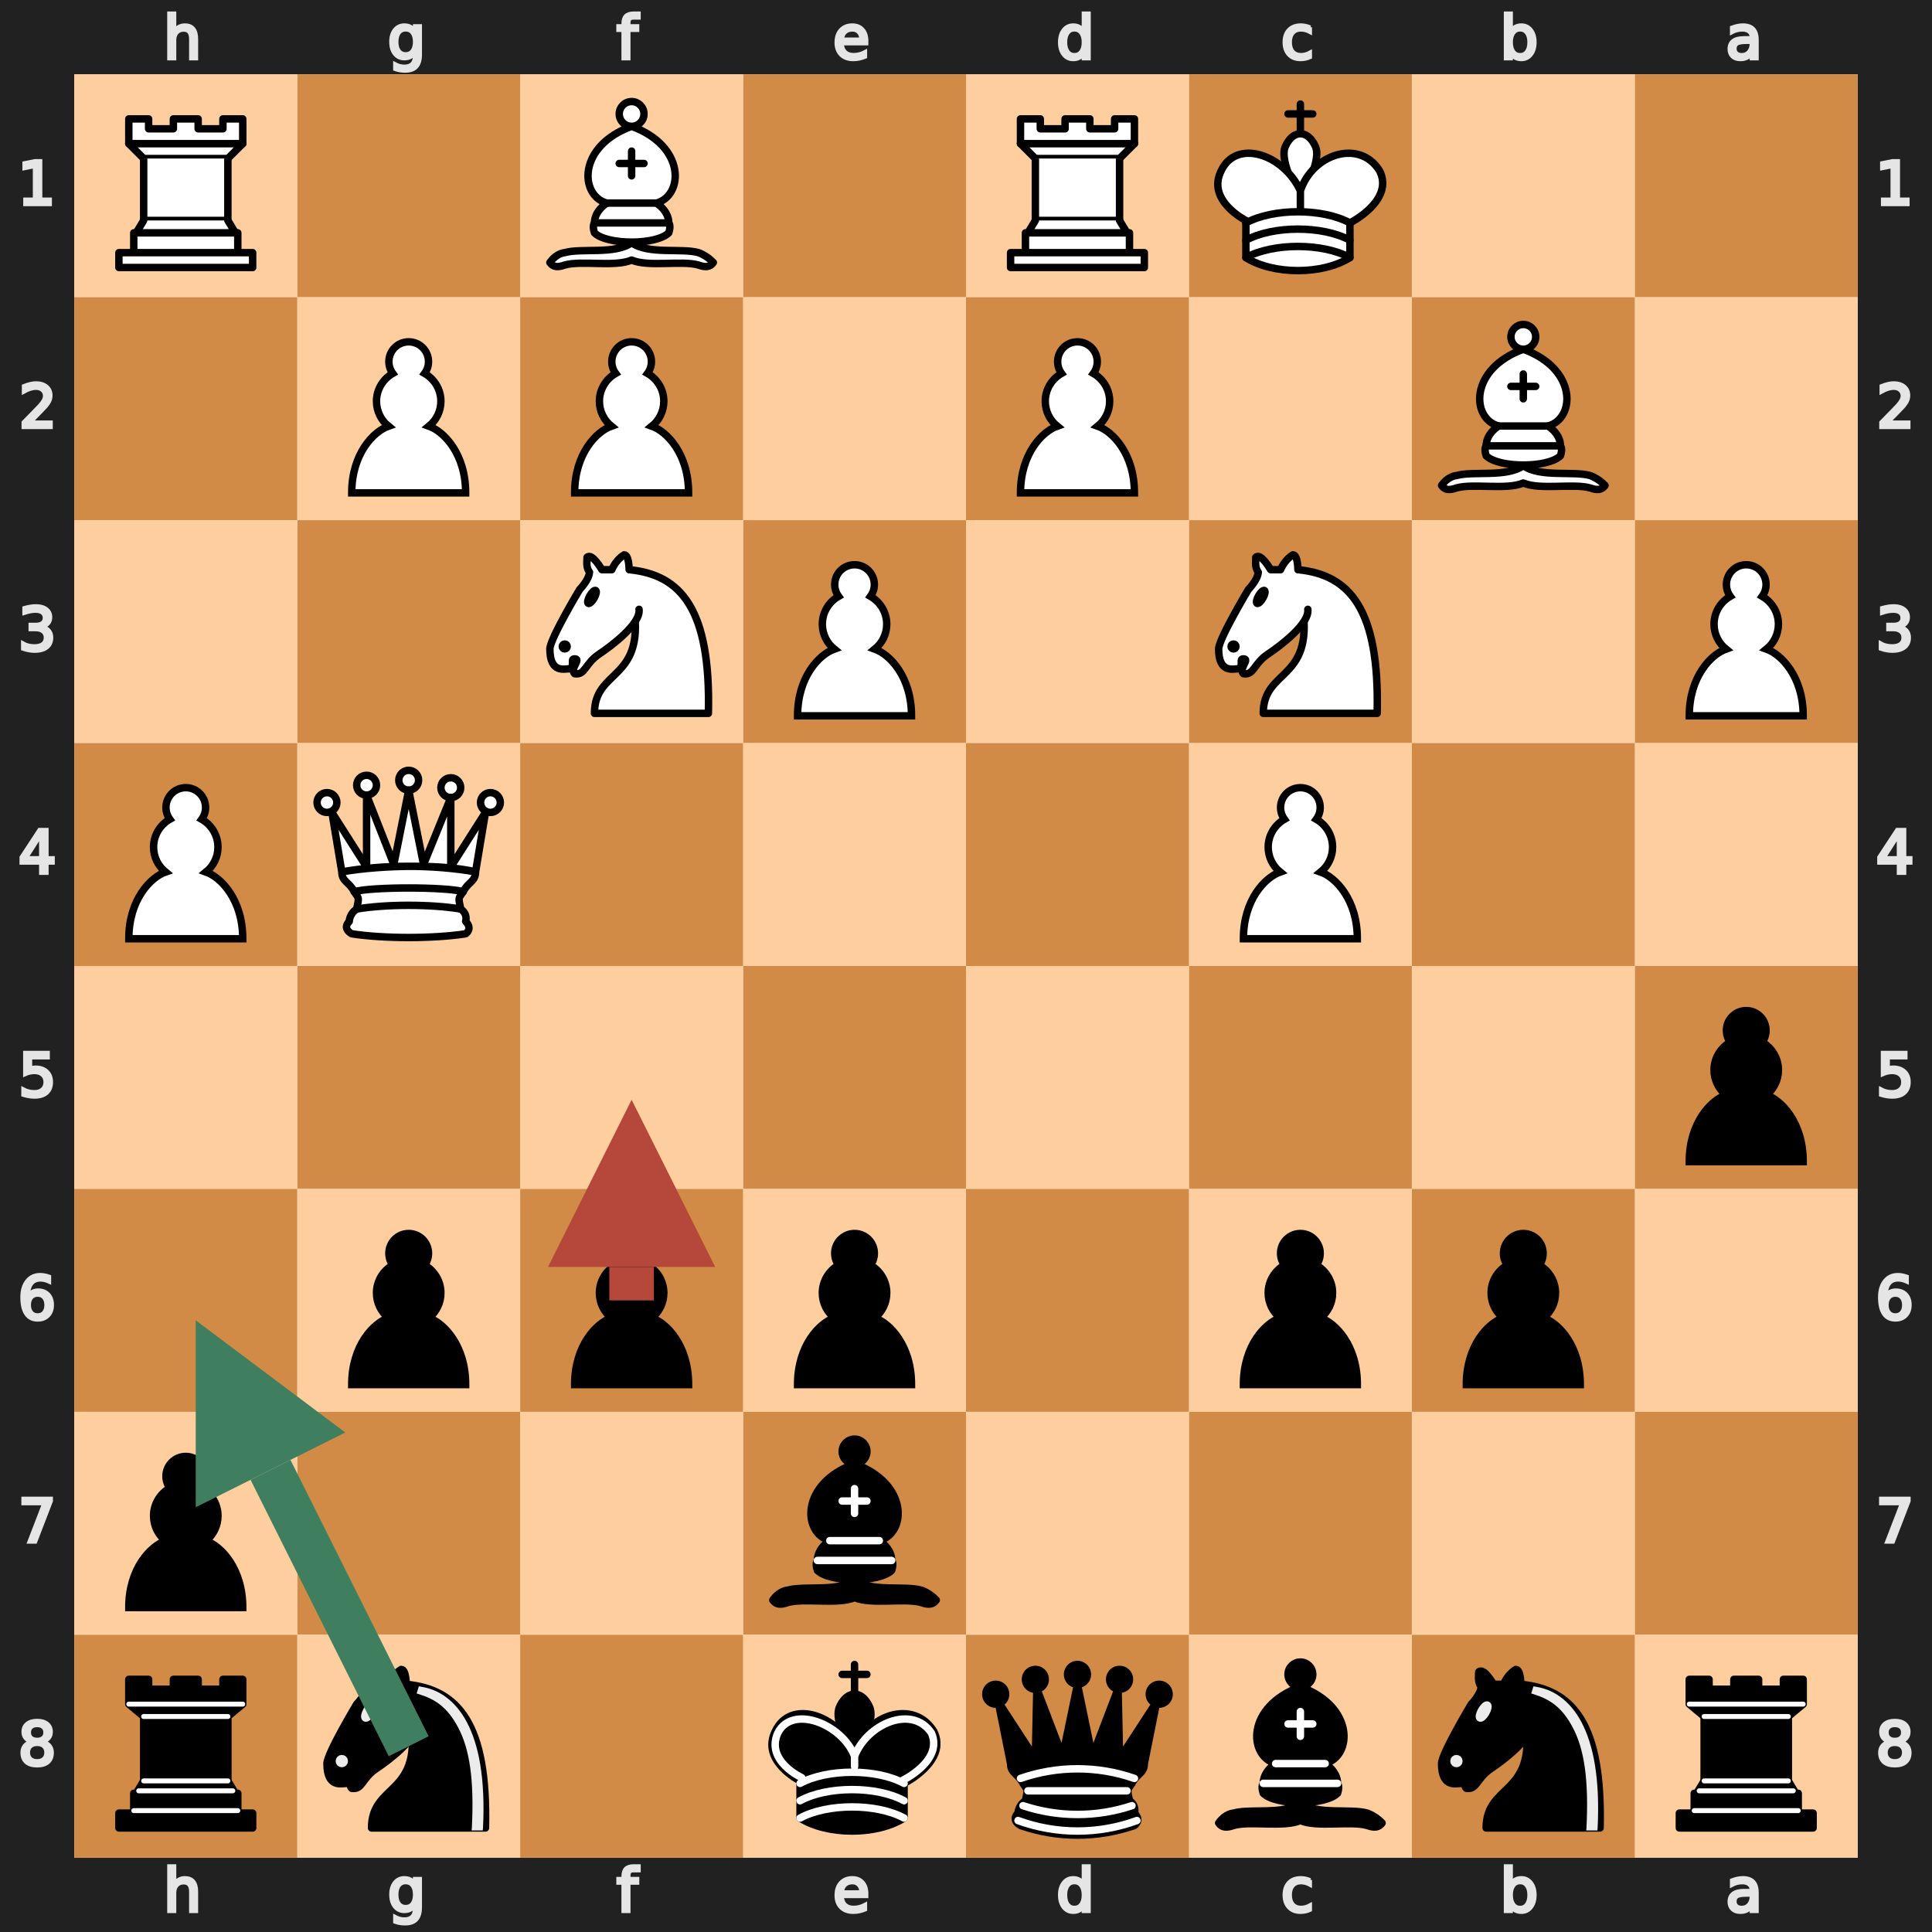
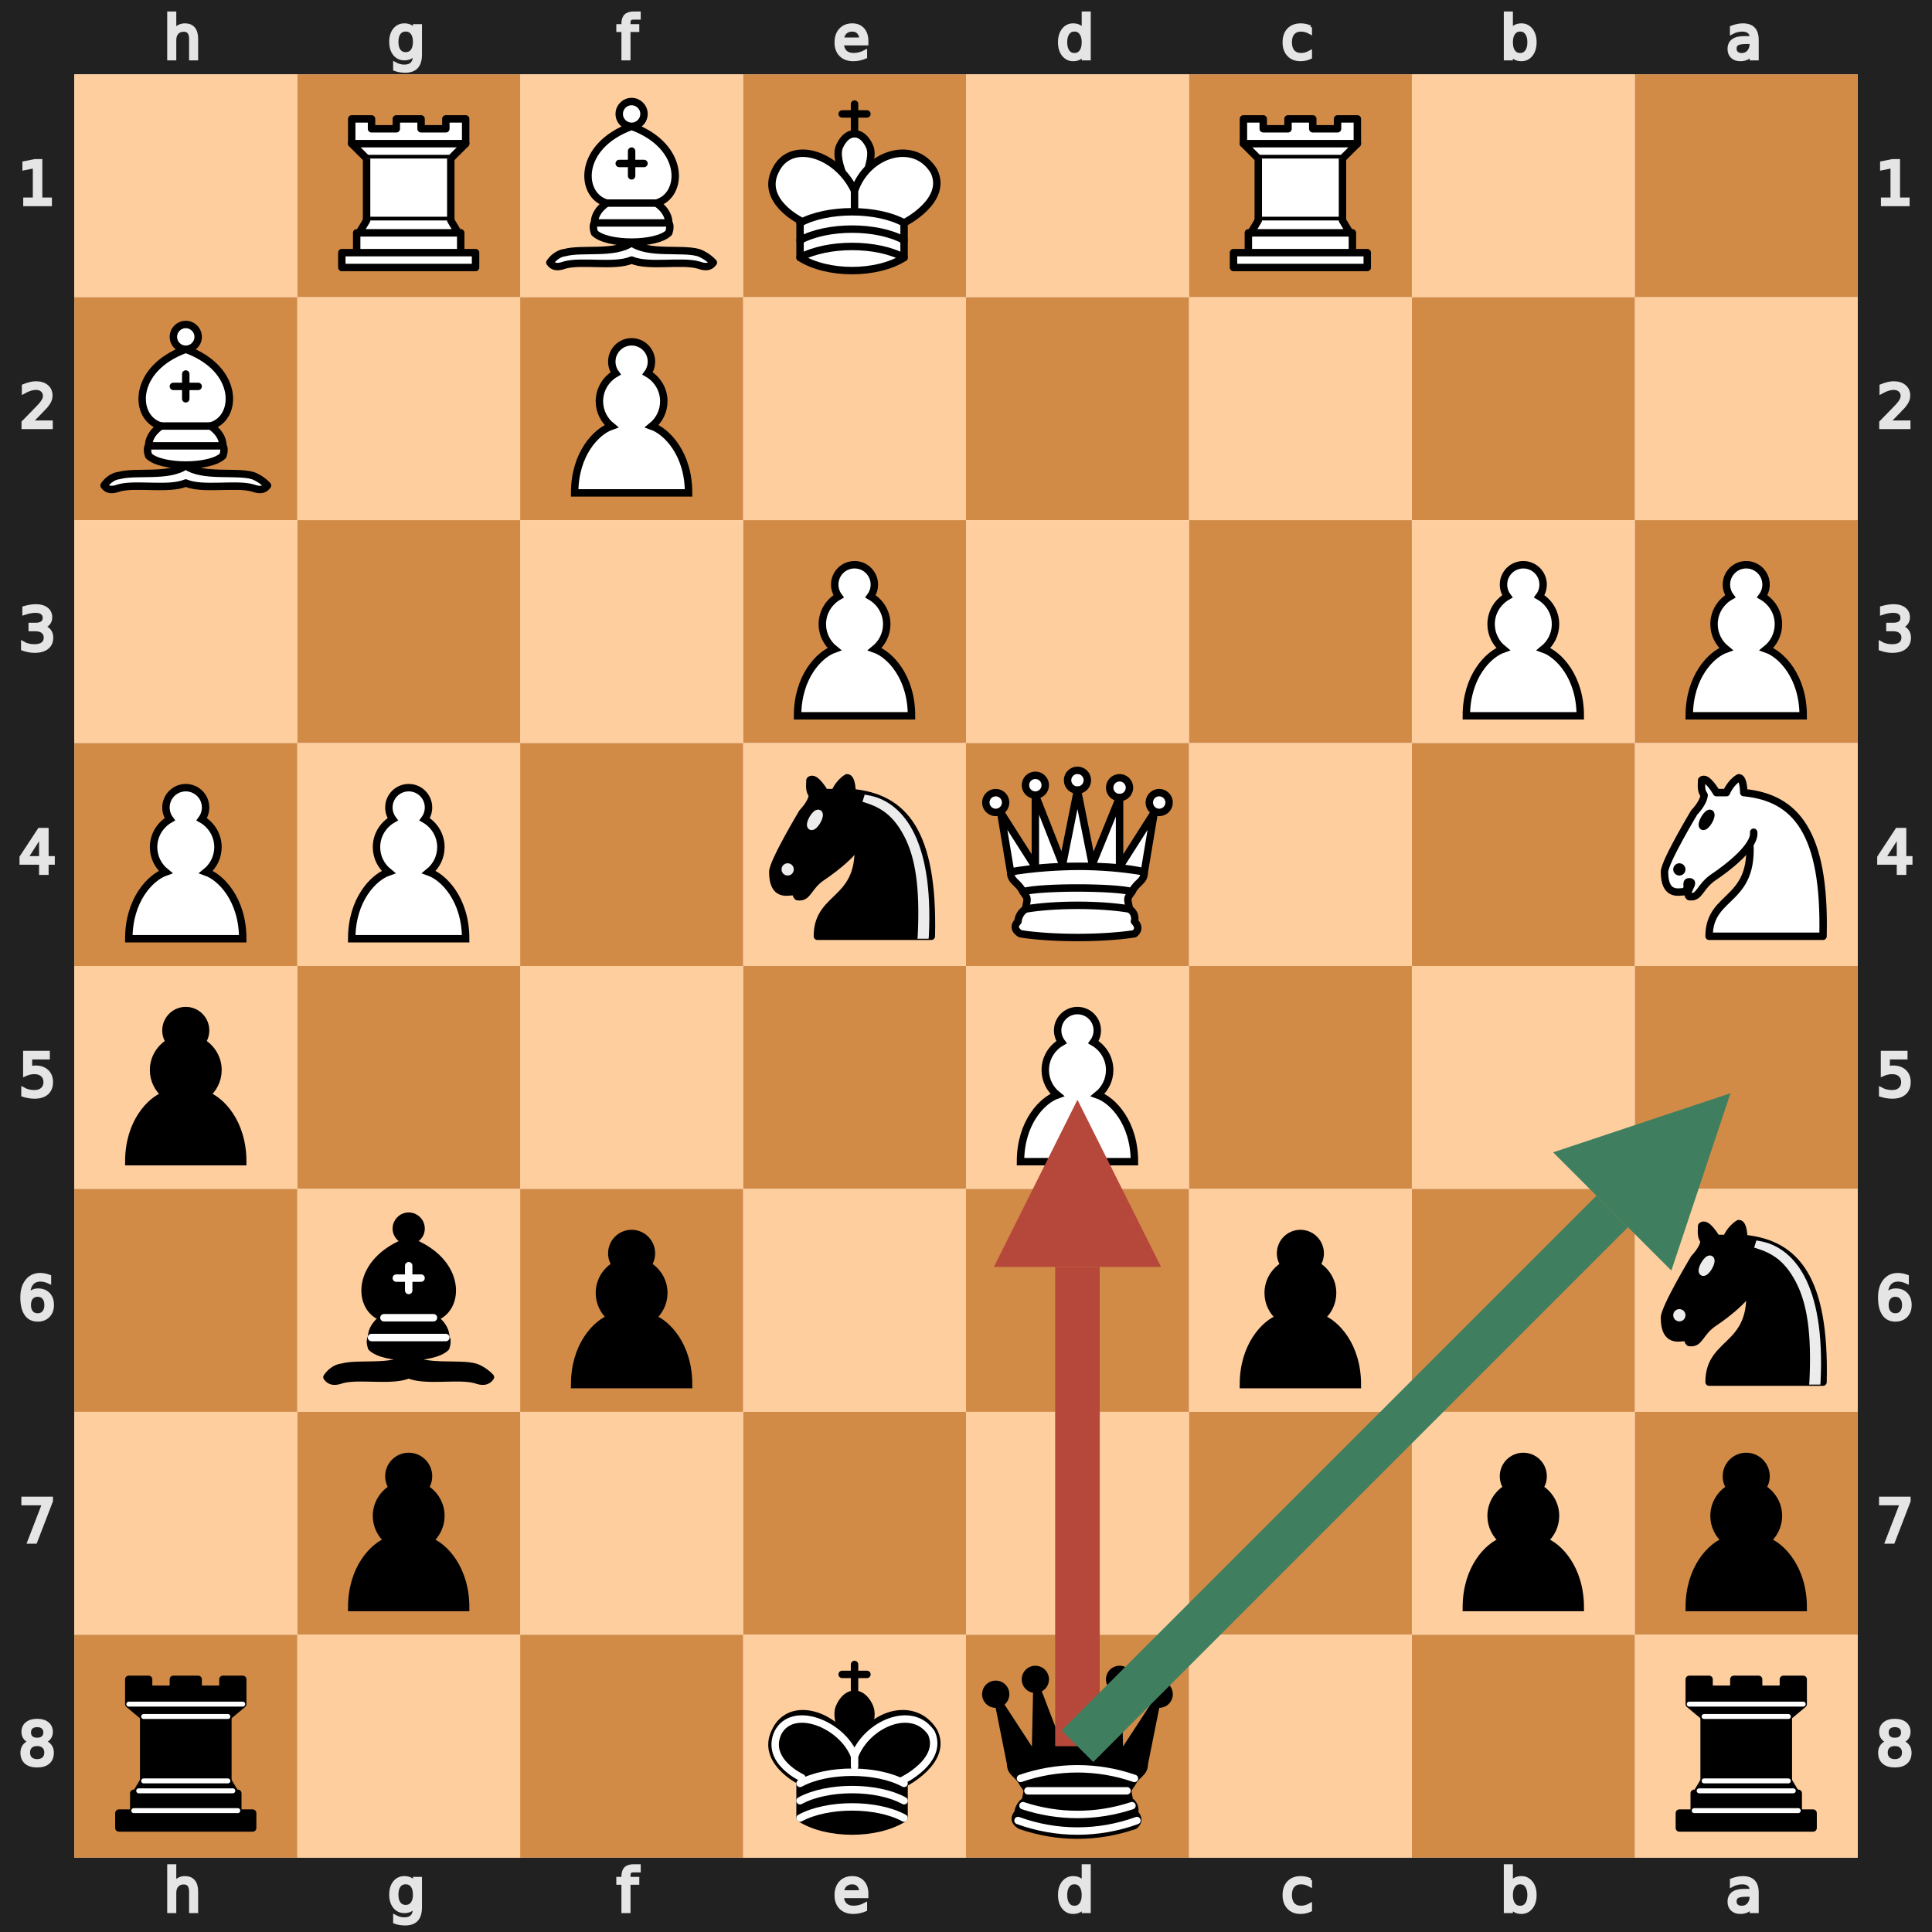
<svg xmlns="http://www.w3.org/2000/svg" xmlns:xlink="http://www.w3.org/1999/xlink" viewBox="0 0 390 390" width="360" height="360">
  <defs>
    <g id="white-pawn" class="white pawn">
      <path d="M22.5 9c-2.21 0-4 1.79-4 4 0 .89.29 1.71.78 2.38C17.33 16.5 16 18.59 16 21c0 2.03.94 3.84 2.41 5.03-3 1.06-7.41 5.55-7.41 13.47h23c0-7.92-4.41-12.41-7.41-13.47 1.47-1.19 2.41-3 2.41-5.03 0-2.41-1.33-4.5-3.28-5.62.49-.67.78-1.49.78-2.38 0-2.21-1.79-4-4-4z" fill="#fff" stroke="#000" stroke-width="1.5" stroke-linecap="round" />
    </g>
    <g id="white-knight" class="white knight" fill="none" fill-rule="evenodd" stroke="#000" stroke-width="1.5" stroke-linecap="round" stroke-linejoin="round">
      <path d="M 22,10 C 32.5,11 38.5,18 38,39 L 15,39 C 15,30 25,32.5 23,18" style="fill:#ffffff; stroke:#000000;" />
      <path d="M 24,18 C 24.38,20.91 18.45,25.37 16,27 C 13,29 13.18,31.34 11,31 C 9.958,30.06 12.41,27.96 11,28 C 10,28 11.19,29.23 10,30 C 9,30 5.997,31 6,26 C 6,24 12,14 12,14 C 12,14 13.89,12.1 14,10.5 C 13.27,9.506 13.5,8.5 13.5,7.5 C 14.5,6.5 16.5,10 16.5,10 L 18.5,10 C 18.5,10 19.28,8.008 21,7 C 22,7 22,10 22,10" style="fill:#ffffff; stroke:#000000;" />
      <path d="M 9.5 25.5 A 0.5 0.5 0 1 1 8.5,25.5 A 0.5 0.5 0 1 1 9.5 25.5 z" style="fill:#000000; stroke:#000000;" />
      <path d="M 15 15.5 A 0.5 1.5 0 1 1 14,15.5 A 0.5 1.5 0 1 1 15 15.5 z" transform="matrix(0.866,0.5,-0.5,0.866,9.693,-5.173)" style="fill:#000000; stroke:#000000;" />
    </g>
    <g id="white-bishop" class="white bishop" fill="none" fill-rule="evenodd" stroke="#000" stroke-width="1.5" stroke-linecap="round" stroke-linejoin="round">
      <g fill="#fff" stroke-linecap="butt">
        <path d="M9 36c3.39-.97 10.11.43 13.5-2 3.39 2.43 10.11 1.03 13.5 2 0 0 1.65.54 3 2-.68.97-1.65.99-3 .5-3.39-.97-10.11.46-13.5-1-3.39 1.46-10.11.03-13.5 1-1.354.49-2.323.47-3-.5 1.354-1.94 3-2 3-2zM15 32c2.5 2.5 12.5 2.5 15 0 .5-1.5 0-2 0-2 0-2.5-2.5-4-2.5-4 5.5-1.5 6-11.5-5-15.5-11 4-10.5 14-5 15.5 0 0-2.5 1.5-2.5 4 0 0-.5.5 0 2zM25 8a2.5 2.5 0 1 1-5 0 2.5 2.5 0 1 1 5 0z" />
      </g>
      <path d="M17.5 26h10M15 30h15m-7.5-14.5v5M20 18h5" stroke-linejoin="miter" />
    </g>
    <g id="white-rook" class="white rook" fill="#fff" fill-rule="evenodd" stroke="#000" stroke-width="1.5" stroke-linecap="round" stroke-linejoin="round">
      <path d="M9 39h27v-3H9v3zM12 36v-4h21v4H12zM11 14V9h4v2h5V9h5v2h5V9h4v5" stroke-linecap="butt" />
      <path d="M34 14l-3 3H14l-3-3" />
      <path d="M31 17v12.5H14V17" stroke-linecap="butt" stroke-linejoin="miter" />
      <path d="M31 29.5l1.5 2.5h-20l1.5-2.5" />
      <path d="M11 14h23" fill="none" stroke-linejoin="miter" />
    </g>
    <g id="white-queen" class="white queen" fill="#fff" fill-rule="evenodd" stroke="#000" stroke-width="1.5" stroke-linecap="round" stroke-linejoin="round">
      <path d="M8 12a2 2 0 1 1-4 0 2 2 0 1 1 4 0zM24.5 7.5a2 2 0 1 1-4 0 2 2 0 1 1 4 0zM41 12a2 2 0 1 1-4 0 2 2 0 1 1 4 0zM16 8.5a2 2 0 1 1-4 0 2 2 0 1 1 4 0zM33 9a2 2 0 1 1-4 0 2 2 0 1 1 4 0z" />
      <path d="M9 26c8.5-1.5 21-1.5 27 0l2-12-7 11V11l-5.5 13.5-3-15-3 15-5.5-14V25L7 14l2 12zM9 26c0 2 1.5 2 2.5 4 1 1.5 1 1 .5 3.5-1.5 1-1.5 2.5-1.5 2.5-1.5 1.5.5 2.5.5 2.5 6.5 1 16.5 1 23 0 0 0 1.5-1 0-2.5 0 0 .5-1.5-1-2.5-.5-2.5-.5-2 .5-3.5 1-2 2.5-2 2.5-4-8.5-1.5-18.5-1.5-27 0z" stroke-linecap="butt" />
      <path d="M11.5 30c3.5-1 18.5-1 22 0M12 33.5c6-1 15-1 21 0" fill="none" />
    </g>
    <g id="white-king" class="white king" fill="none" fill-rule="evenodd" stroke="#000" stroke-width="1.5" stroke-linecap="round" stroke-linejoin="round">
      <path d="M22.5 11.63V6M20 8h5" stroke-linejoin="miter" />
      <path d="M22.5 25s4.5-7.5 3-10.5c0 0-1-2.5-3-2.5s-3 2.5-3 2.5c-1.5 3 3 10.5 3 10.5" fill="#fff" stroke-linecap="butt" stroke-linejoin="miter" />
      <path d="M11.5 37c5.5 3.5 15.5 3.5 21 0v-7s9-4.5 6-10.5c-4-6.5-13.5-3.5-16 4V27v-3.5c-3.5-7.5-13-10.5-16-4-3 6 5 10 5 10V37z" fill="#fff" />
      <path d="M11.5 30c5.5-3 15.5-3 21 0m-21 3.5c5.5-3 15.5-3 21 0m-21 3.5c5.5-3 15.5-3 21 0" />
    </g>
    <g id="black-pawn" class="black pawn">
      <path d="M22.5 9c-2.21 0-4 1.79-4 4 0 .89.29 1.71.78 2.38C17.33 16.5 16 18.59 16 21c0 2.03.94 3.84 2.41 5.03-3 1.06-7.41 5.55-7.41 13.47h23c0-7.92-4.41-12.41-7.41-13.47 1.47-1.19 2.41-3 2.41-5.03 0-2.41-1.33-4.5-3.28-5.62.49-.67.78-1.49.78-2.38 0-2.21-1.79-4-4-4z" fill="#000" stroke="#000" stroke-width="1.5" stroke-linecap="round" />
    </g>
    <g id="black-knight" class="black knight" fill="none" fill-rule="evenodd" stroke="#000" stroke-width="1.5" stroke-linecap="round" stroke-linejoin="round">
      <path d="M 22,10 C 32.5,11 38.5,18 38,39 L 15,39 C 15,30 25,32.5 23,18" style="fill:#000000; stroke:#000000;" />
      <path d="M 24,18 C 24.38,20.91 18.45,25.37 16,27 C 13,29 13.18,31.34 11,31 C 9.958,30.06 12.41,27.96 11,28 C 10,28 11.19,29.23 10,30 C 9,30 5.997,31 6,26 C 6,24 12,14 12,14 C 12,14 13.89,12.1 14,10.5 C 13.27,9.506 13.5,8.5 13.5,7.5 C 14.5,6.5 16.5,10 16.5,10 L 18.5,10 C 18.5,10 19.28,8.008 21,7 C 22,7 22,10 22,10" style="fill:#000000; stroke:#000000;" />
      <path d="M 9.5 25.5 A 0.5 0.5 0 1 1 8.5,25.5 A 0.5 0.5 0 1 1 9.5 25.5 z" style="fill:#ececec; stroke:#ececec;" />
      <path d="M 15 15.5 A 0.5 1.5 0 1 1 14,15.5 A 0.5 1.5 0 1 1 15 15.5 z" transform="matrix(0.866,0.5,-0.5,0.866,9.693,-5.173)" style="fill:#ececec; stroke:#ececec;" />
      <path d="M 24.55,10.4 L 24.1,11.85 L 24.6,12 C 27.75,13 30.25,14.49 32.5,18.75 C 34.75,23.01 35.75,29.06 35.25,39 L 35.2,39.5 L 37.45,39.5 L 37.5,39 C 38,28.94 36.62,22.15 34.25,17.66 C 31.88,13.17 28.46,11.02 25.06,10.5 L 24.55,10.4 z " style="fill:#ececec; stroke:none;" />
    </g>
    <g id="black-bishop" class="black bishop" fill="none" fill-rule="evenodd" stroke="#000" stroke-width="1.5" stroke-linecap="round" stroke-linejoin="round">
      <path d="M9 36c3.39-.97 10.11.43 13.5-2 3.39 2.43 10.11 1.03 13.5 2 0 0 1.65.54 3 2-.68.97-1.65.99-3 .5-3.39-.97-10.11.46-13.5-1-3.39 1.46-10.11.03-13.5 1-1.354.49-2.323.47-3-.5 1.354-1.94 3-2 3-2zm6-4c2.5 2.5 12.5 2.5 15 0 .5-1.5 0-2 0-2 0-2.5-2.5-4-2.5-4 5.5-1.5 6-11.5-5-15.5-11 4-10.5 14-5 15.5 0 0-2.5 1.5-2.5 4 0 0-.5.5 0 2zM25 8a2.5 2.5 0 1 1-5 0 2.5 2.5 0 1 1 5 0z" fill="#000" stroke-linecap="butt" />
      <path d="M17.5 26h10M15 30h15m-7.5-14.5v5M20 18h5" stroke="#fff" stroke-linejoin="miter" />
    </g>
    <g id="black-rook" class="black rook" fill="#000" fill-rule="evenodd" stroke="#000" stroke-width="1.5" stroke-linecap="round" stroke-linejoin="round">
      <path d="M9 39h27v-3H9v3zM12.5 32l1.5-2.5h17l1.5 2.5h-20zM12 36v-4h21v4H12z" stroke-linecap="butt" />
      <path d="M14 29.5v-13h17v13H14z" stroke-linecap="butt" stroke-linejoin="miter" />
      <path d="M14 16.5L11 14h23l-3 2.5H14zM11 14V9h4v2h5V9h5v2h5V9h4v5H11z" stroke-linecap="butt" />
      <path d="M12 35.5h21M13 31.5h19M14 29.5h17M14 16.5h17M11 14h23" fill="none" stroke="#fff" stroke-width="1" stroke-linejoin="miter" />
    </g>
    <g id="black-queen" class="black queen" fill="#000" fill-rule="evenodd" stroke="#000" stroke-width="1.5" stroke-linecap="round" stroke-linejoin="round">
      <g fill="#000" stroke="none">
        <circle cx="6" cy="12" r="2.75" />
        <circle cx="14" cy="9" r="2.75" />
        <circle cx="22.5" cy="8" r="2.75" />
        <circle cx="31" cy="9" r="2.75" />
        <circle cx="39" cy="12" r="2.75" />
      </g>
      <path d="M9 26c8.5-1.5 21-1.5 27 0l2.5-12.5L31 25l-.3-14.1-5.2 13.6-3-14.5-3 14.5-5.2-13.6L14 25 6.5 13.5 9 26zM9 26c0 2 1.5 2 2.5 4 1 1.5 1 1 .5 3.5-1.5 1-1.5 2.5-1.5 2.5-1.5 1.5.5 2.5.5 2.5 6.5 1 16.5 1 23 0 0 0 1.5-1 0-2.5 0 0 .5-1.5-1-2.5-.5-2.5-.5-2 .5-3.5 1-2 2.5-2 2.5-4-8.5-1.5-18.5-1.5-27 0z" stroke-linecap="butt" />
      <path d="M11 38.5a35 35 1 0 0 23 0" fill="none" stroke-linecap="butt" />
      <path d="M11 29a35 35 1 0 1 23 0M12.5 31.5h20M11.5 34.5a35 35 1 0 0 22 0M10.5 37.5a35 35 1 0 0 24 0" fill="none" stroke="#fff" />
    </g>
    <g id="black-king" class="black king" fill="none" fill-rule="evenodd" stroke="#000" stroke-width="1.5" stroke-linecap="round" stroke-linejoin="round">
      <path d="M22.5 11.63V6" stroke-linejoin="miter" />
      <path d="M22.5 25s4.5-7.5 3-10.5c0 0-1-2.5-3-2.5s-3 2.5-3 2.5c-1.5 3 3 10.5 3 10.5" fill="#000" stroke-linecap="butt" stroke-linejoin="miter" />
      <path d="M11.5 37c5.5 3.5 15.5 3.5 21 0v-7s9-4.5 6-10.5c-4-6.5-13.5-3.5-16 4V27v-3.5c-3.5-7.5-13-10.5-16-4-3 6 5 10 5 10V37z" fill="#000" />
      <path d="M20 8h5" stroke-linejoin="miter" />
      <path d="M32 29.5s8.5-4 6.03-9.65C34.15 14 25 18 22.5 24.5l.01 2.1-.01-2.1C20 18 9.906 14 6.997 19.85c-2.497 5.65 4.853 9 4.853 9M11.5 30c5.5-3 15.5-3 21 0m-21 3.5c5.5-3 15.5-3 21 0m-21 3.5c5.5-3 15.5-3 21 0" stroke="#fff" />
    </g>
  </defs>
  <rect x="7.5" y="7.5" width="375" height="375" fill="none" stroke="#212121" stroke-width="15" />
  <g transform="translate(335, 1) scale(0.75, 0.75)" fill="#e5e5e5" stroke="#e5e5e5">
    <path d="M23.328 10.016q-1.742 0-2.414.398-.672.398-.672 1.36 0 .765.5 1.218.508.445 1.375.445 1.196 0 1.914-.843.727-.852.727-2.258v-.32zm2.867-.594v4.992h-1.437v-1.328q-.492.797-1.227 1.18-.734.375-1.797.375-1.343 0-2.14-.75-.79-.758-.79-2.024 0-1.476.985-2.226.992-.75 2.953-.75h2.016V8.75q0-.992-.656-1.531-.649-.547-1.829-.547-.75 0-1.46.18-.711.18-1.368.539V6.062q.79-.304 1.532-.453.742-.156 1.445-.156 1.898 0 2.836.984.937.985.937 2.985z" />
  </g>
  <g transform="translate(335, 375) scale(0.75, 0.75)" fill="#e5e5e5" stroke="#e5e5e5">
    <path d="M23.328 10.016q-1.742 0-2.414.398-.672.398-.672 1.36 0 .765.5 1.218.508.445 1.375.445 1.196 0 1.914-.843.727-.852.727-2.258v-.32zm2.867-.594v4.992h-1.437v-1.328q-.492.797-1.227 1.18-.734.375-1.797.375-1.343 0-2.14-.75-.79-.758-.79-2.024 0-1.476.985-2.226.992-.75 2.953-.75h2.016V8.75q0-.992-.656-1.531-.649-.547-1.829-.547-.75 0-1.46.18-.711.18-1.368.539V6.062q.79-.304 1.532-.453.742-.156 1.445-.156 1.898 0 2.836.984.937.985.937 2.985z" />
  </g>
  <g transform="translate(290, 1) scale(0.75, 0.75)" fill="#e5e5e5" stroke="#e5e5e5">
    <path d="M24.922 10.047q0-1.586-.656-2.485-.649-.906-1.79-.906-1.14 0-1.796.906-.649.899-.649 2.485 0 1.586.649 2.492.656.898 1.797.898 1.14 0 1.789-.898.656-.906.656-2.492zm-4.89-3.055q.452-.781 1.14-1.156.695-.383 1.656-.383 1.594 0 2.586 1.266 1 1.265 1 3.328 0 2.062-1 3.328-.992 1.266-2.586 1.266-.96 0-1.656-.375-.688-.383-1.14-1.164v1.312h-1.446V2.258h1.445z" />
  </g>
  <g transform="translate(290, 375) scale(0.75, 0.75)" fill="#e5e5e5" stroke="#e5e5e5">
    <path d="M24.922 10.047q0-1.586-.656-2.485-.649-.906-1.79-.906-1.14 0-1.796.906-.649.899-.649 2.485 0 1.586.649 2.492.656.898 1.797.898 1.14 0 1.789-.898.656-.906.656-2.492zm-4.89-3.055q.452-.781 1.14-1.156.695-.383 1.656-.383 1.594 0 2.586 1.266 1 1.265 1 3.328 0 2.062-1 3.328-.992 1.266-2.586 1.266-.96 0-1.656-.375-.688-.383-1.14-1.164v1.312h-1.446V2.258h1.445z" />
  </g>
  <g transform="translate(245, 1) scale(0.75, 0.75)" fill="#e5e5e5" stroke="#e5e5e5">
    <path d="M25.96 6v1.344q-.608-.336-1.226-.5-.609-.172-1.234-.172-1.398 0-2.172.89-.773.883-.773 2.485 0 1.601.773 2.492.774.883 2.172.883.625 0 1.234-.164.618-.172 1.227-.508v1.328q-.602.281-1.25.422-.64.14-1.367.14-1.977 0-3.14-1.242-1.165-1.242-1.165-3.351 0-2.14 1.172-3.367 1.18-1.227 3.227-1.227.664 0 1.296.14.633.134 1.227.407z" />
  </g>
  <g transform="translate(245, 375) scale(0.75, 0.75)" fill="#e5e5e5" stroke="#e5e5e5">
    <path d="M25.96 6v1.344q-.608-.336-1.226-.5-.609-.172-1.234-.172-1.398 0-2.172.89-.773.883-.773 2.485 0 1.601.773 2.492.774.883 2.172.883.625 0 1.234-.164.618-.172 1.227-.508v1.328q-.602.281-1.25.422-.64.14-1.367.14-1.977 0-3.14-1.242-1.165-1.242-1.165-3.351 0-2.14 1.172-3.367 1.18-1.227 3.227-1.227.664 0 1.296.14.633.134 1.227.407z" />
  </g>
  <g transform="translate(200, 1) scale(0.75, 0.75)" fill="#e5e5e5" stroke="#e5e5e5">
    <path d="M24.973 6.992V2.258h1.437v12.156h-1.437v-1.312q-.453.78-1.149 1.164-.687.375-1.656.375-1.586 0-2.586-1.266-.992-1.266-.992-3.328 0-2.063.992-3.328 1-1.266 2.586-1.266.969 0 1.656.383.696.375 1.149 1.156zm-4.899 3.055q0 1.586.649 2.492.656.898 1.797.898 1.14 0 1.796-.898.657-.906.657-2.492 0-1.586-.657-2.485-.656-.906-1.796-.906-1.141 0-1.797.906-.649.899-.649 2.485z" />
  </g>
  <g transform="translate(200, 375) scale(0.75, 0.75)" fill="#e5e5e5" stroke="#e5e5e5">
    <path d="M24.973 6.992V2.258h1.437v12.156h-1.437v-1.312q-.453.78-1.149 1.164-.687.375-1.656.375-1.586 0-2.586-1.266-.992-1.266-.992-3.328 0-2.063.992-3.328 1-1.266 2.586-1.266.969 0 1.656.383.696.375 1.149 1.156zm-4.899 3.055q0 1.586.649 2.492.656.898 1.797.898 1.14 0 1.796-.898.657-.906.657-2.492 0-1.586-.657-2.485-.656-.906-1.796-.906-1.141 0-1.797.906-.649.899-.649 2.485z" />
  </g>
  <g transform="translate(155, 1) scale(0.75, 0.75)" fill="#e5e5e5" stroke="#e5e5e5">
    <path d="M26.555 9.68v.703h-6.61q.094 1.484.89 2.265.806.774 2.235.774.828 0 1.602-.203.781-.203 1.547-.61v1.36q-.774.328-1.586.5-.813.172-1.649.172-2.093 0-3.32-1.22-1.219-1.218-1.219-3.296 0-2.148 1.157-3.406 1.164-1.266 3.132-1.266 1.766 0 2.79 1.14 1.03 1.134 1.03 3.087zm-1.438-.422q-.015-1.18-.664-1.883-.64-.703-1.703-.703-1.203 0-1.93.68-.718.68-.828 1.914z" />
  </g>
  <g transform="translate(155, 375) scale(0.75, 0.75)" fill="#e5e5e5" stroke="#e5e5e5">
    <path d="M26.555 9.68v.703h-6.61q.094 1.484.89 2.265.806.774 2.235.774.828 0 1.602-.203.781-.203 1.547-.61v1.36q-.774.328-1.586.5-.813.172-1.649.172-2.093 0-3.32-1.22-1.219-1.218-1.219-3.296 0-2.148 1.157-3.406 1.164-1.266 3.132-1.266 1.766 0 2.79 1.14 1.03 1.134 1.03 3.087zm-1.438-.422q-.015-1.18-.664-1.883-.64-.703-1.703-.703-1.203 0-1.93.68-.718.68-.828 1.914z" />
  </g>
  <g transform="translate(110, 1) scale(0.75, 0.75)" fill="#e5e5e5" stroke="#e5e5e5">
    <path d="M25.285 2.258v1.195H23.91q-.773 0-1.078.313-.297.312-.297 1.125v.773h2.367v1.117h-2.367v7.633H21.09V6.781h-1.375V5.664h1.375v-.61q0-1.46.68-2.124.68-.672 2.156-.672z" />
  </g>
  <g transform="translate(110, 375) scale(0.75, 0.75)" fill="#e5e5e5" stroke="#e5e5e5">
    <path d="M25.285 2.258v1.195H23.91q-.773 0-1.078.313-.297.312-.297 1.125v.773h2.367v1.117h-2.367v7.633H21.09V6.781h-1.375V5.664h1.375v-.61q0-1.46.68-2.124.68-.672 2.156-.672z" />
  </g>
  <g transform="translate(65, 1) scale(0.75, 0.75)" fill="#e5e5e5" stroke="#e5e5e5">
    <path d="M24.973 9.937q0-1.562-.649-2.421-.64-.86-1.804-.86-1.157 0-1.805.86-.64.859-.64 2.421 0 1.555.64 2.415.648.859 1.805.859 1.164 0 1.804-.86.649-.859.649-2.414zm1.437 3.391q0 2.234-.992 3.32-.992 1.094-3.04 1.094-.757 0-1.429-.117-.672-.11-1.304-.344v-1.398q.632.344 1.25.508.617.164 1.257.164 1.414 0 2.118-.743.703-.734.703-2.226v-.711q-.446.773-1.141 1.156-.695.383-1.664.383-1.61 0-2.594-1.227-.984-1.226-.984-3.25 0-2.03.984-3.257.985-1.227 2.594-1.227.969 0 1.664.383t1.14 1.156V5.664h1.438z" />
  </g>
  <g transform="translate(65, 375) scale(0.75, 0.75)" fill="#e5e5e5" stroke="#e5e5e5">
    <path d="M24.973 9.937q0-1.562-.649-2.421-.64-.86-1.804-.86-1.157 0-1.805.86-.64.859-.64 2.421 0 1.555.64 2.415.648.859 1.805.859 1.164 0 1.804-.86.649-.859.649-2.414zm1.437 3.391q0 2.234-.992 3.32-.992 1.094-3.04 1.094-.757 0-1.429-.117-.672-.11-1.304-.344v-1.398q.632.344 1.25.508.617.164 1.257.164 1.414 0 2.118-.743.703-.734.703-2.226v-.711q-.446.773-1.141 1.156-.695.383-1.664.383-1.61 0-2.594-1.227-.984-1.226-.984-3.25 0-2.03.984-3.257.985-1.227 2.594-1.227.969 0 1.664.383t1.14 1.156V5.664h1.438z" />
  </g>
  <g transform="translate(20, 1) scale(0.75, 0.75)" fill="#e5e5e5" stroke="#e5e5e5">
    <path d="M26.164 9.133v5.281h-1.437V9.18q0-1.243-.485-1.86-.484-.617-1.453-.617-1.164 0-1.836.742-.672.742-.672 2.024v4.945h-1.445V2.258h1.445v4.765q.516-.789 1.211-1.18.703-.39 1.617-.39 1.508 0 2.282.938.773.93.773 2.742z" />
  </g>
  <g transform="translate(20, 375) scale(0.75, 0.75)" fill="#e5e5e5" stroke="#e5e5e5">
    <path d="M26.164 9.133v5.281h-1.437V9.18q0-1.243-.485-1.86-.484-.617-1.453-.617-1.164 0-1.836.742-.672.742-.672 2.024v4.945h-1.445V2.258h1.445v4.765q.516-.789 1.211-1.18.703-.39 1.617-.39 1.508 0 2.282.938.773.93.773 2.742z" />
  </g>
  <g transform="translate(0, 20) scale(0.75, 0.75)" fill="#e5e5e5" stroke="#e5e5e5">
    <path d="M6.754 26.996h2.578v-8.898l-2.805.562v-1.437l2.79-.563h1.578v10.336h2.578v1.328h-6.72z" />
  </g>
  <g transform="translate(375, 20) scale(0.75, 0.75)" fill="#e5e5e5" stroke="#e5e5e5">
    <path d="M6.754 26.996h2.578v-8.898l-2.805.562v-1.437l2.79-.563h1.578v10.336h2.578v1.328h-6.72z" />
  </g>
  <g transform="translate(0, 65) scale(0.75, 0.75)" fill="#e5e5e5" stroke="#e5e5e5">
    <path d="M8.195 26.996h5.508v1.328H6.297v-1.328q.898-.93 2.445-2.492 1.555-1.57 1.953-2.024.758-.851 1.055-1.437.305-.594.305-1.164 0-.93-.657-1.516-.648-.586-1.695-.586-.742 0-1.57.258-.82.258-1.758.781v-1.593q.953-.383 1.781-.578.828-.196 1.516-.196 1.812 0 2.89.906 1.079.907 1.079 2.422 0 .72-.274 1.368-.265.64-.976 1.515-.196.227-1.243 1.313-1.046 1.078-2.953 3.023z" />
  </g>
  <g transform="translate(375, 65) scale(0.75, 0.75)" fill="#e5e5e5" stroke="#e5e5e5">
    <path d="M8.195 26.996h5.508v1.328H6.297v-1.328q.898-.93 2.445-2.492 1.555-1.57 1.953-2.024.758-.851 1.055-1.437.305-.594.305-1.164 0-.93-.657-1.516-.648-.586-1.695-.586-.742 0-1.57.258-.82.258-1.758.781v-1.593q.953-.383 1.781-.578.828-.196 1.516-.196 1.812 0 2.89.906 1.079.907 1.079 2.422 0 .72-.274 1.368-.265.64-.976 1.515-.196.227-1.243 1.313-1.046 1.078-2.953 3.023z" />
  </g>
  <g transform="translate(0, 110) scale(0.75, 0.75)" fill="#e5e5e5" stroke="#e5e5e5">
    <path d="M11.434 22.035q1.132.242 1.765 1.008.64.766.64 1.89 0 1.727-1.187 2.672-1.187.946-3.375.946-.734 0-1.515-.149-.774-.14-1.602-.43V26.45q.656.383 1.438.578.78.196 1.632.196 1.485 0 2.258-.586.782-.586.782-1.703 0-1.032-.727-1.61-.719-.586-2.008-.586h-1.36v-1.297h1.423q1.164 0 1.78-.46.618-.47.618-1.344 0-.899-.64-1.375-.633-.485-1.82-.485-.65 0-1.391.141-.743.14-1.633.437V16.95q.898-.25 1.68-.375.788-.125 1.484-.125 1.797 0 2.844.82 1.046.813 1.046 2.204 0 .968-.554 1.64-.555.664-1.578.922z" />
  </g>
  <g transform="translate(375, 110) scale(0.75, 0.75)" fill="#e5e5e5" stroke="#e5e5e5">
    <path d="M11.434 22.035q1.132.242 1.765 1.008.64.766.64 1.89 0 1.727-1.187 2.672-1.187.946-3.375.946-.734 0-1.515-.149-.774-.14-1.602-.43V26.45q.656.383 1.438.578.78.196 1.632.196 1.485 0 2.258-.586.782-.586.782-1.703 0-1.032-.727-1.61-.719-.586-2.008-.586h-1.36v-1.297h1.423q1.164 0 1.78-.46.618-.47.618-1.344 0-.899-.64-1.375-.633-.485-1.82-.485-.65 0-1.391.141-.743.14-1.633.437V16.95q.898-.25 1.68-.375.788-.125 1.484-.125 1.797 0 2.844.82 1.046.813 1.046 2.204 0 .968-.554 1.64-.555.664-1.578.922z" />
  </g>
  <g transform="translate(0, 155) scale(0.75, 0.75)" fill="#e5e5e5" stroke="#e5e5e5">
    <path d="M11.016 18.035L7.03 24.262h3.985zm-.414-1.375h1.984v7.602h1.664v1.312h-1.664v2.75h-1.57v-2.75H5.75v-1.523z" />
  </g>
  <g transform="translate(375, 155) scale(0.75, 0.75)" fill="#e5e5e5" stroke="#e5e5e5">
    <path d="M11.016 18.035L7.03 24.262h3.985zm-.414-1.375h1.984v7.602h1.664v1.312h-1.664v2.75h-1.57v-2.75H5.75v-1.523z" />
  </g>
  <g transform="translate(0, 200) scale(0.75, 0.75)" fill="#e5e5e5" stroke="#e5e5e5">
    <path d="M6.719 16.66h6.195v1.328h-4.75v2.86q.344-.118.688-.172.343-.063.687-.063 1.953 0 3.094 1.07 1.14 1.07 1.14 2.899 0 1.883-1.171 2.93-1.172 1.039-3.305 1.039-.735 0-1.5-.125-.758-.125-1.57-.375v-1.586q.703.383 1.453.57.75.188 1.586.188 1.351 0 2.14-.711.79-.711.79-1.93 0-1.219-.79-1.93-.789-.71-2.14-.71-.633 0-1.266.14-.625.14-1.281.438z" />
  </g>
  <g transform="translate(375, 200) scale(0.75, 0.75)" fill="#e5e5e5" stroke="#e5e5e5">
    <path d="M6.719 16.66h6.195v1.328h-4.75v2.86q.344-.118.688-.172.343-.063.687-.063 1.953 0 3.094 1.07 1.14 1.07 1.14 2.899 0 1.883-1.171 2.93-1.172 1.039-3.305 1.039-.735 0-1.5-.125-.758-.125-1.57-.375v-1.586q.703.383 1.453.57.75.188 1.586.188 1.351 0 2.14-.711.79-.711.79-1.93 0-1.219-.79-1.93-.789-.71-2.14-.71-.633 0-1.266.14-.625.14-1.281.438z" />
  </g>
  <g transform="translate(0, 245) scale(0.75, 0.75)" fill="#e5e5e5" stroke="#e5e5e5">
    <path d="M10.137 21.863q-1.063 0-1.688.727-.617.726-.617 1.992 0 1.258.617 1.992.625.727 1.688.727 1.062 0 1.68-.727.624-.734.624-1.992 0-1.266-.625-1.992-.617-.727-1.68-.727zm3.133-4.945v1.437q-.594-.28-1.204-.43-.601-.148-1.195-.148-1.562 0-2.39 1.055-.82 1.055-.938 3.188.46-.68 1.156-1.04.696-.367 1.531-.367 1.758 0 2.774 1.07 1.023 1.063 1.023 2.899 0 1.797-1.062 2.883-1.063 1.086-2.828 1.086-2.024 0-3.094-1.547-1.07-1.555-1.07-4.5 0-2.766 1.312-4.406 1.313-1.649 3.524-1.649.593 0 1.195.117.61.118 1.266.352z" />
  </g>
  <g transform="translate(375, 245) scale(0.75, 0.75)" fill="#e5e5e5" stroke="#e5e5e5">
    <path d="M10.137 21.863q-1.063 0-1.688.727-.617.726-.617 1.992 0 1.258.617 1.992.625.727 1.688.727 1.062 0 1.68-.727.624-.734.624-1.992 0-1.266-.625-1.992-.617-.727-1.68-.727zm3.133-4.945v1.437q-.594-.28-1.204-.43-.601-.148-1.195-.148-1.562 0-2.39 1.055-.82 1.055-.938 3.188.46-.68 1.156-1.04.696-.367 1.531-.367 1.758 0 2.774 1.07 1.023 1.063 1.023 2.899 0 1.797-1.062 2.883-1.063 1.086-2.828 1.086-2.024 0-3.094-1.547-1.07-1.555-1.07-4.5 0-2.766 1.312-4.406 1.313-1.649 3.524-1.649.593 0 1.195.117.61.118 1.266.352z" />
  </g>
  <g transform="translate(0, 290) scale(0.75, 0.75)" fill="#e5e5e5" stroke="#e5e5e5">
    <path d="M6.25 16.66h7.5v.672L9.516 28.324H7.867l3.985-10.336H6.25z" />
  </g>
  <g transform="translate(375, 290) scale(0.75, 0.75)" fill="#e5e5e5" stroke="#e5e5e5">
    <path d="M6.25 16.66h7.5v.672L9.516 28.324H7.867l3.985-10.336H6.25z" />
  </g>
  <g transform="translate(0, 335) scale(0.75, 0.75)" fill="#e5e5e5" stroke="#e5e5e5">
    <path d="M10 22.785q-1.125 0-1.773.602-.641.601-.641 1.656t.64 1.656q.649.602 1.774.602t1.773-.602q.649-.61.649-1.656 0-1.055-.649-1.656-.64-.602-1.773-.602zm-1.578-.672q-1.016-.25-1.586-.945-.563-.695-.563-1.695 0-1.399.993-2.211 1-.813 2.734-.813 1.742 0 2.734.813.993.812.993 2.21 0 1-.57 1.696-.563.695-1.571.945 1.14.266 1.773 1.04.641.773.641 1.89 0 1.695-1.04 2.602-1.03.906-2.96.906t-2.969-.906Q6 26.738 6 25.043q0-1.117.64-1.89.641-.774 1.782-1.04zm-.578-2.492q0 .906.562 1.414.57.508 1.594.508 1.016 0 1.586-.508.578-.508.578-1.414 0-.906-.578-1.414-.57-.508-1.586-.508-1.023 0-1.594.508-.562.508-.562 1.414z" />
  </g>
  <g transform="translate(375, 335) scale(0.75, 0.75)" fill="#e5e5e5" stroke="#e5e5e5">
    <path d="M10 22.785q-1.125 0-1.773.602-.641.601-.641 1.656t.64 1.656q.649.602 1.774.602t1.773-.602q.649-.61.649-1.656 0-1.055-.649-1.656-.64-.602-1.773-.602zm-1.578-.672q-1.016-.25-1.586-.945-.563-.695-.563-1.695 0-1.399.993-2.211 1-.813 2.734-.813 1.742 0 2.734.813.993.812.993 2.21 0 1-.57 1.696-.563.695-1.571.945 1.14.266 1.773 1.04.641.773.641 1.89 0 1.695-1.04 2.602-1.03.906-2.96.906t-2.969-.906Q6 26.738 6 25.043q0-1.117.64-1.89.641-.774 1.782-1.04zm-.578-2.492q0 .906.562 1.414.57.508 1.594.508 1.016 0 1.586-.508.578-.508.578-1.414 0-.906-.578-1.414-.57-.508-1.586-.508-1.023 0-1.594.508-.562.508-.562 1.414z" />
  </g>
  <rect x="330" y="15" width="45" height="45" class="square dark a1" stroke="none" fill="#d18b47" />
  <rect x="285" y="15" width="45" height="45" class="square light b1" stroke="none" fill="#ffce9e" />
  <rect x="240" y="15" width="45" height="45" class="square dark c1" stroke="none" fill="#d18b47" />
  <rect x="195" y="15" width="45" height="45" class="square light d1" stroke="none" fill="#ffce9e" />
  <rect x="150" y="15" width="45" height="45" class="square dark e1" stroke="none" fill="#d18b47" />
  <rect x="105" y="15" width="45" height="45" class="square light f1" stroke="none" fill="#ffce9e" />
  <rect x="60" y="15" width="45" height="45" class="square dark g1" stroke="none" fill="#d18b47" />
  <rect x="15" y="15" width="45" height="45" class="square light h1" stroke="none" fill="#ffce9e" />
  <rect x="330" y="60" width="45" height="45" class="square light a2" stroke="none" fill="#ffce9e" />
  <rect x="285" y="60" width="45" height="45" class="square dark b2" stroke="none" fill="#d18b47" />
  <rect x="240" y="60" width="45" height="45" class="square light c2" stroke="none" fill="#ffce9e" />
  <rect x="195" y="60" width="45" height="45" class="square dark d2" stroke="none" fill="#d18b47" />
  <rect x="150" y="60" width="45" height="45" class="square light e2" stroke="none" fill="#ffce9e" />
  <rect x="105" y="60" width="45" height="45" class="square dark f2" stroke="none" fill="#d18b47" />
  <rect x="60" y="60" width="45" height="45" class="square light g2" stroke="none" fill="#ffce9e" />
  <rect x="15" y="60" width="45" height="45" class="square dark h2" stroke="none" fill="#d18b47" />
  <rect x="330" y="105" width="45" height="45" class="square dark a3" stroke="none" fill="#d18b47" />
  <rect x="285" y="105" width="45" height="45" class="square light b3" stroke="none" fill="#ffce9e" />
  <rect x="240" y="105" width="45" height="45" class="square dark c3" stroke="none" fill="#d18b47" />
  <rect x="195" y="105" width="45" height="45" class="square light d3" stroke="none" fill="#ffce9e" />
  <rect x="150" y="105" width="45" height="45" class="square dark e3" stroke="none" fill="#d18b47" />
  <rect x="105" y="105" width="45" height="45" class="square light f3" stroke="none" fill="#ffce9e" />
  <rect x="60" y="105" width="45" height="45" class="square dark g3" stroke="none" fill="#d18b47" />
  <rect x="15" y="105" width="45" height="45" class="square light h3" stroke="none" fill="#ffce9e" />
  <rect x="330" y="150" width="45" height="45" class="square light a4" stroke="none" fill="#ffce9e" />
  <rect x="285" y="150" width="45" height="45" class="square dark b4" stroke="none" fill="#d18b47" />
  <rect x="240" y="150" width="45" height="45" class="square light c4" stroke="none" fill="#ffce9e" />
  <rect x="195" y="150" width="45" height="45" class="square dark d4" stroke="none" fill="#d18b47" />
  <rect x="150" y="150" width="45" height="45" class="square light e4" stroke="none" fill="#ffce9e" />
  <rect x="105" y="150" width="45" height="45" class="square dark f4" stroke="none" fill="#d18b47" />
  <rect x="60" y="150" width="45" height="45" class="square light g4" stroke="none" fill="#ffce9e" />
  <rect x="15" y="150" width="45" height="45" class="square dark h4" stroke="none" fill="#d18b47" />
  <rect x="330" y="195" width="45" height="45" class="square dark a5" stroke="none" fill="#d18b47" />
  <rect x="285" y="195" width="45" height="45" class="square light b5" stroke="none" fill="#ffce9e" />
  <rect x="240" y="195" width="45" height="45" class="square dark c5" stroke="none" fill="#d18b47" />
  <rect x="195" y="195" width="45" height="45" class="square light d5" stroke="none" fill="#ffce9e" />
  <rect x="150" y="195" width="45" height="45" class="square dark e5" stroke="none" fill="#d18b47" />
  <rect x="105" y="195" width="45" height="45" class="square light f5" stroke="none" fill="#ffce9e" />
  <rect x="60" y="195" width="45" height="45" class="square dark g5" stroke="none" fill="#d18b47" />
  <rect x="15" y="195" width="45" height="45" class="square light h5" stroke="none" fill="#ffce9e" />
  <rect x="330" y="240" width="45" height="45" class="square light a6" stroke="none" fill="#ffce9e" />
  <rect x="285" y="240" width="45" height="45" class="square dark b6" stroke="none" fill="#d18b47" />
  <rect x="240" y="240" width="45" height="45" class="square light c6" stroke="none" fill="#ffce9e" />
  <rect x="195" y="240" width="45" height="45" class="square dark d6" stroke="none" fill="#d18b47" />
  <rect x="150" y="240" width="45" height="45" class="square light e6" stroke="none" fill="#ffce9e" />
  <rect x="105" y="240" width="45" height="45" class="square dark f6" stroke="none" fill="#d18b47" />
  <rect x="60" y="240" width="45" height="45" class="square light g6" stroke="none" fill="#ffce9e" />
  <rect x="15" y="240" width="45" height="45" class="square dark h6" stroke="none" fill="#d18b47" />
  <rect x="330" y="285" width="45" height="45" class="square dark a7" stroke="none" fill="#d18b47" />
  <rect x="285" y="285" width="45" height="45" class="square light b7" stroke="none" fill="#ffce9e" />
  <rect x="240" y="285" width="45" height="45" class="square dark c7" stroke="none" fill="#d18b47" />
  <rect x="195" y="285" width="45" height="45" class="square light d7" stroke="none" fill="#ffce9e" />
  <rect x="150" y="285" width="45" height="45" class="square dark e7" stroke="none" fill="#d18b47" />
  <rect x="105" y="285" width="45" height="45" class="square light f7" stroke="none" fill="#ffce9e" />
  <rect x="60" y="285" width="45" height="45" class="square dark g7" stroke="none" fill="#d18b47" />
  <rect x="15" y="285" width="45" height="45" class="square light h7" stroke="none" fill="#ffce9e" />
  <rect x="330" y="330" width="45" height="45" class="square light a8" stroke="none" fill="#ffce9e" />
  <rect x="285" y="330" width="45" height="45" class="square dark b8" stroke="none" fill="#d18b47" />
  <rect x="240" y="330" width="45" height="45" class="square light c8" stroke="none" fill="#ffce9e" />
  <rect x="195" y="330" width="45" height="45" class="square dark d8" stroke="none" fill="#d18b47" />
  <rect x="150" y="330" width="45" height="45" class="square light e8" stroke="none" fill="#ffce9e" />
  <rect x="105" y="330" width="45" height="45" class="square dark f8" stroke="none" fill="#d18b47" />
  <rect x="60" y="330" width="45" height="45" class="square light g8" stroke="none" fill="#ffce9e" />
  <rect x="15" y="330" width="45" height="45" class="square dark h8" stroke="none" fill="#d18b47" />
-   <use href="#white-king" xlink:href="#white-king" transform="translate(240, 15)" />
-   <use href="#white-rook" xlink:href="#white-rook" transform="translate(195, 15)" />
+   <use href="#white-rook" xlink:href="#white-rook" transform="translate(240, 15)" />
+   <use href="#white-king" xlink:href="#white-king" transform="translate(150, 15)" />
  <use href="#white-bishop" xlink:href="#white-bishop" transform="translate(105, 15)" />
-   <use href="#white-rook" xlink:href="#white-rook" transform="translate(15, 15)" />
-   <use href="#white-bishop" xlink:href="#white-bishop" transform="translate(285, 60)" />
-   <use href="#white-pawn" xlink:href="#white-pawn" transform="translate(195, 60)" />
+   <use href="#white-rook" xlink:href="#white-rook" transform="translate(60, 15)" />
  <use href="#white-pawn" xlink:href="#white-pawn" transform="translate(105, 60)" />
-   <use href="#white-pawn" xlink:href="#white-pawn" transform="translate(60, 60)" />
+   <use href="#white-bishop" xlink:href="#white-bishop" transform="translate(15, 60)" />
  <use href="#white-pawn" xlink:href="#white-pawn" transform="translate(330, 105)" />
-   <use href="#white-knight" xlink:href="#white-knight" transform="translate(240, 105)" />
+   <use href="#white-pawn" xlink:href="#white-pawn" transform="translate(285, 105)" />
  <use href="#white-pawn" xlink:href="#white-pawn" transform="translate(150, 105)" />
-   <use href="#white-knight" xlink:href="#white-knight" transform="translate(105, 105)" />
-   <use href="#white-pawn" xlink:href="#white-pawn" transform="translate(240, 150)" />
-   <use href="#white-queen" xlink:href="#white-queen" transform="translate(60, 150)" />
+   <use href="#white-knight" xlink:href="#white-knight" transform="translate(330, 150)" />
+   <use href="#white-queen" xlink:href="#white-queen" transform="translate(195, 150)" />
+   <use href="#black-knight" xlink:href="#black-knight" transform="translate(150, 150)" />
+   <use href="#white-pawn" xlink:href="#white-pawn" transform="translate(60, 150)" />
  <use href="#white-pawn" xlink:href="#white-pawn" transform="translate(15, 150)" />
-   <use href="#black-pawn" xlink:href="#black-pawn" transform="translate(330, 195)" />
-   <use href="#black-pawn" xlink:href="#black-pawn" transform="translate(285, 240)" />
+   <use href="#white-pawn" xlink:href="#white-pawn" transform="translate(195, 195)" />
+   <use href="#black-pawn" xlink:href="#black-pawn" transform="translate(15, 195)" />
+   <use href="#black-knight" xlink:href="#black-knight" transform="translate(330, 240)" />
  <use href="#black-pawn" xlink:href="#black-pawn" transform="translate(240, 240)" />
-   <use href="#black-pawn" xlink:href="#black-pawn" transform="translate(150, 240)" />
  <use href="#black-pawn" xlink:href="#black-pawn" transform="translate(105, 240)" />
-   <use href="#black-pawn" xlink:href="#black-pawn" transform="translate(60, 240)" />
-   <use href="#black-bishop" xlink:href="#black-bishop" transform="translate(150, 285)" />
-   <use href="#black-pawn" xlink:href="#black-pawn" transform="translate(15, 285)" />
+   <use href="#black-bishop" xlink:href="#black-bishop" transform="translate(60, 240)" />
+   <use href="#black-pawn" xlink:href="#black-pawn" transform="translate(330, 285)" />
+   <use href="#black-pawn" xlink:href="#black-pawn" transform="translate(285, 285)" />
+   <use href="#black-pawn" xlink:href="#black-pawn" transform="translate(60, 285)" />
  <use href="#black-rook" xlink:href="#black-rook" transform="translate(330, 330)" />
-   <use href="#black-knight" xlink:href="#black-knight" transform="translate(285, 330)" />
-   <use href="#black-bishop" xlink:href="#black-bishop" transform="translate(240, 330)" />
  <use href="#black-queen" xlink:href="#black-queen" transform="translate(195, 330)" />
  <use href="#black-king" xlink:href="#black-king" transform="translate(150, 330)" />
-   <use href="#black-knight" xlink:href="#black-knight" transform="translate(60, 330)" />
  <use href="#black-rook" xlink:href="#black-rook" transform="translate(15, 330)" />
-   <line x1="127.5" y1="262.5" x2="127.5" y2="255.75" stroke="#b5483a" stroke-width="9.0" stroke-linecap="butt" class="arrow" />
-   <polygon points="127.5,222.0 110.625,255.75 144.375,255.75" fill="#b5483a" class="arrow" />
-   <line x1="82.5" y1="352.5" x2="54.606" y2="296.712" stroke="#3f7f5f" stroke-width="9.0" stroke-linecap="butt" class="arrow" />
-   <polygon points="39.512,266.525 39.512,304.259 69.699,289.165" fill="#3f7f5f" class="arrow" />
+   <line x1="217.5" y1="352.5" x2="217.5" y2="255.75" stroke="#b5483a" stroke-width="9.0" stroke-linecap="butt" class="arrow" />
+   <polygon points="217.5,222.0 200.625,255.75 234.375,255.75" fill="#b5483a" class="arrow" />
+   <line x1="217.5" y1="352.5" x2="325.453" y2="244.547" stroke="#3f7f5f" stroke-width="9.0" stroke-linecap="butt" class="arrow" />
+   <polygon points="349.318,220.682 313.521,232.614 337.386,256.479" fill="#3f7f5f" class="arrow" />
</svg>
